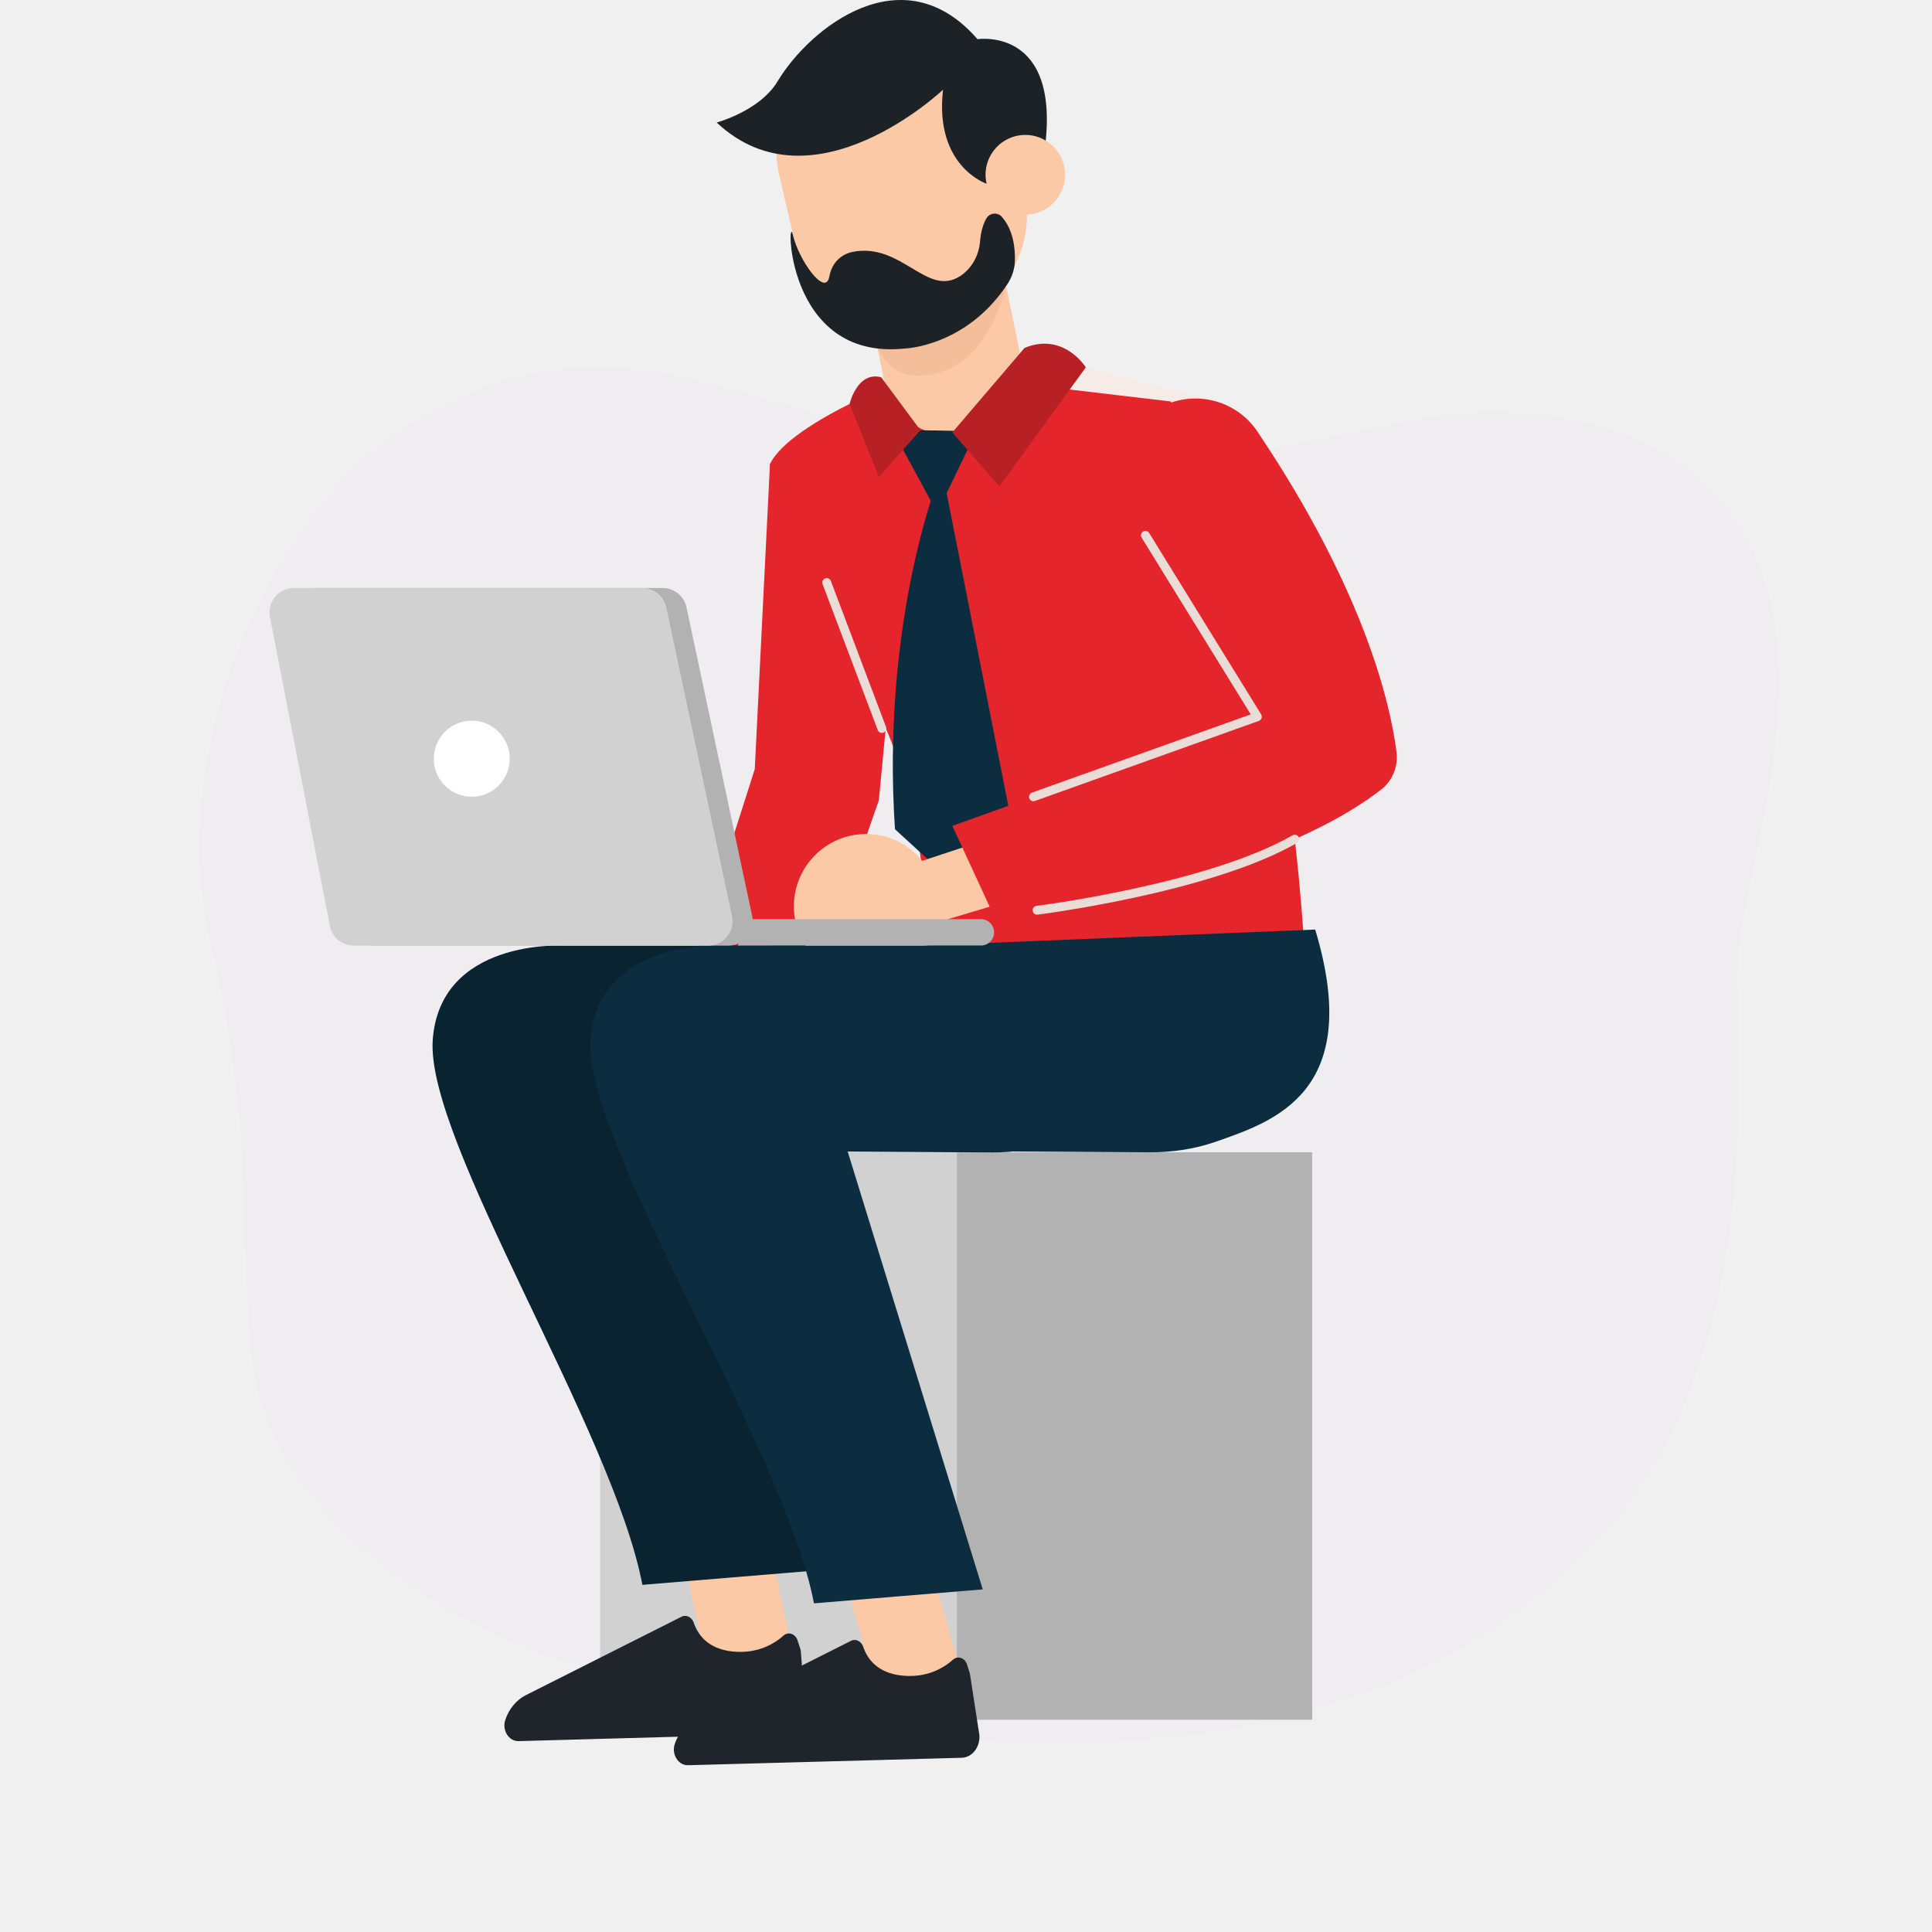
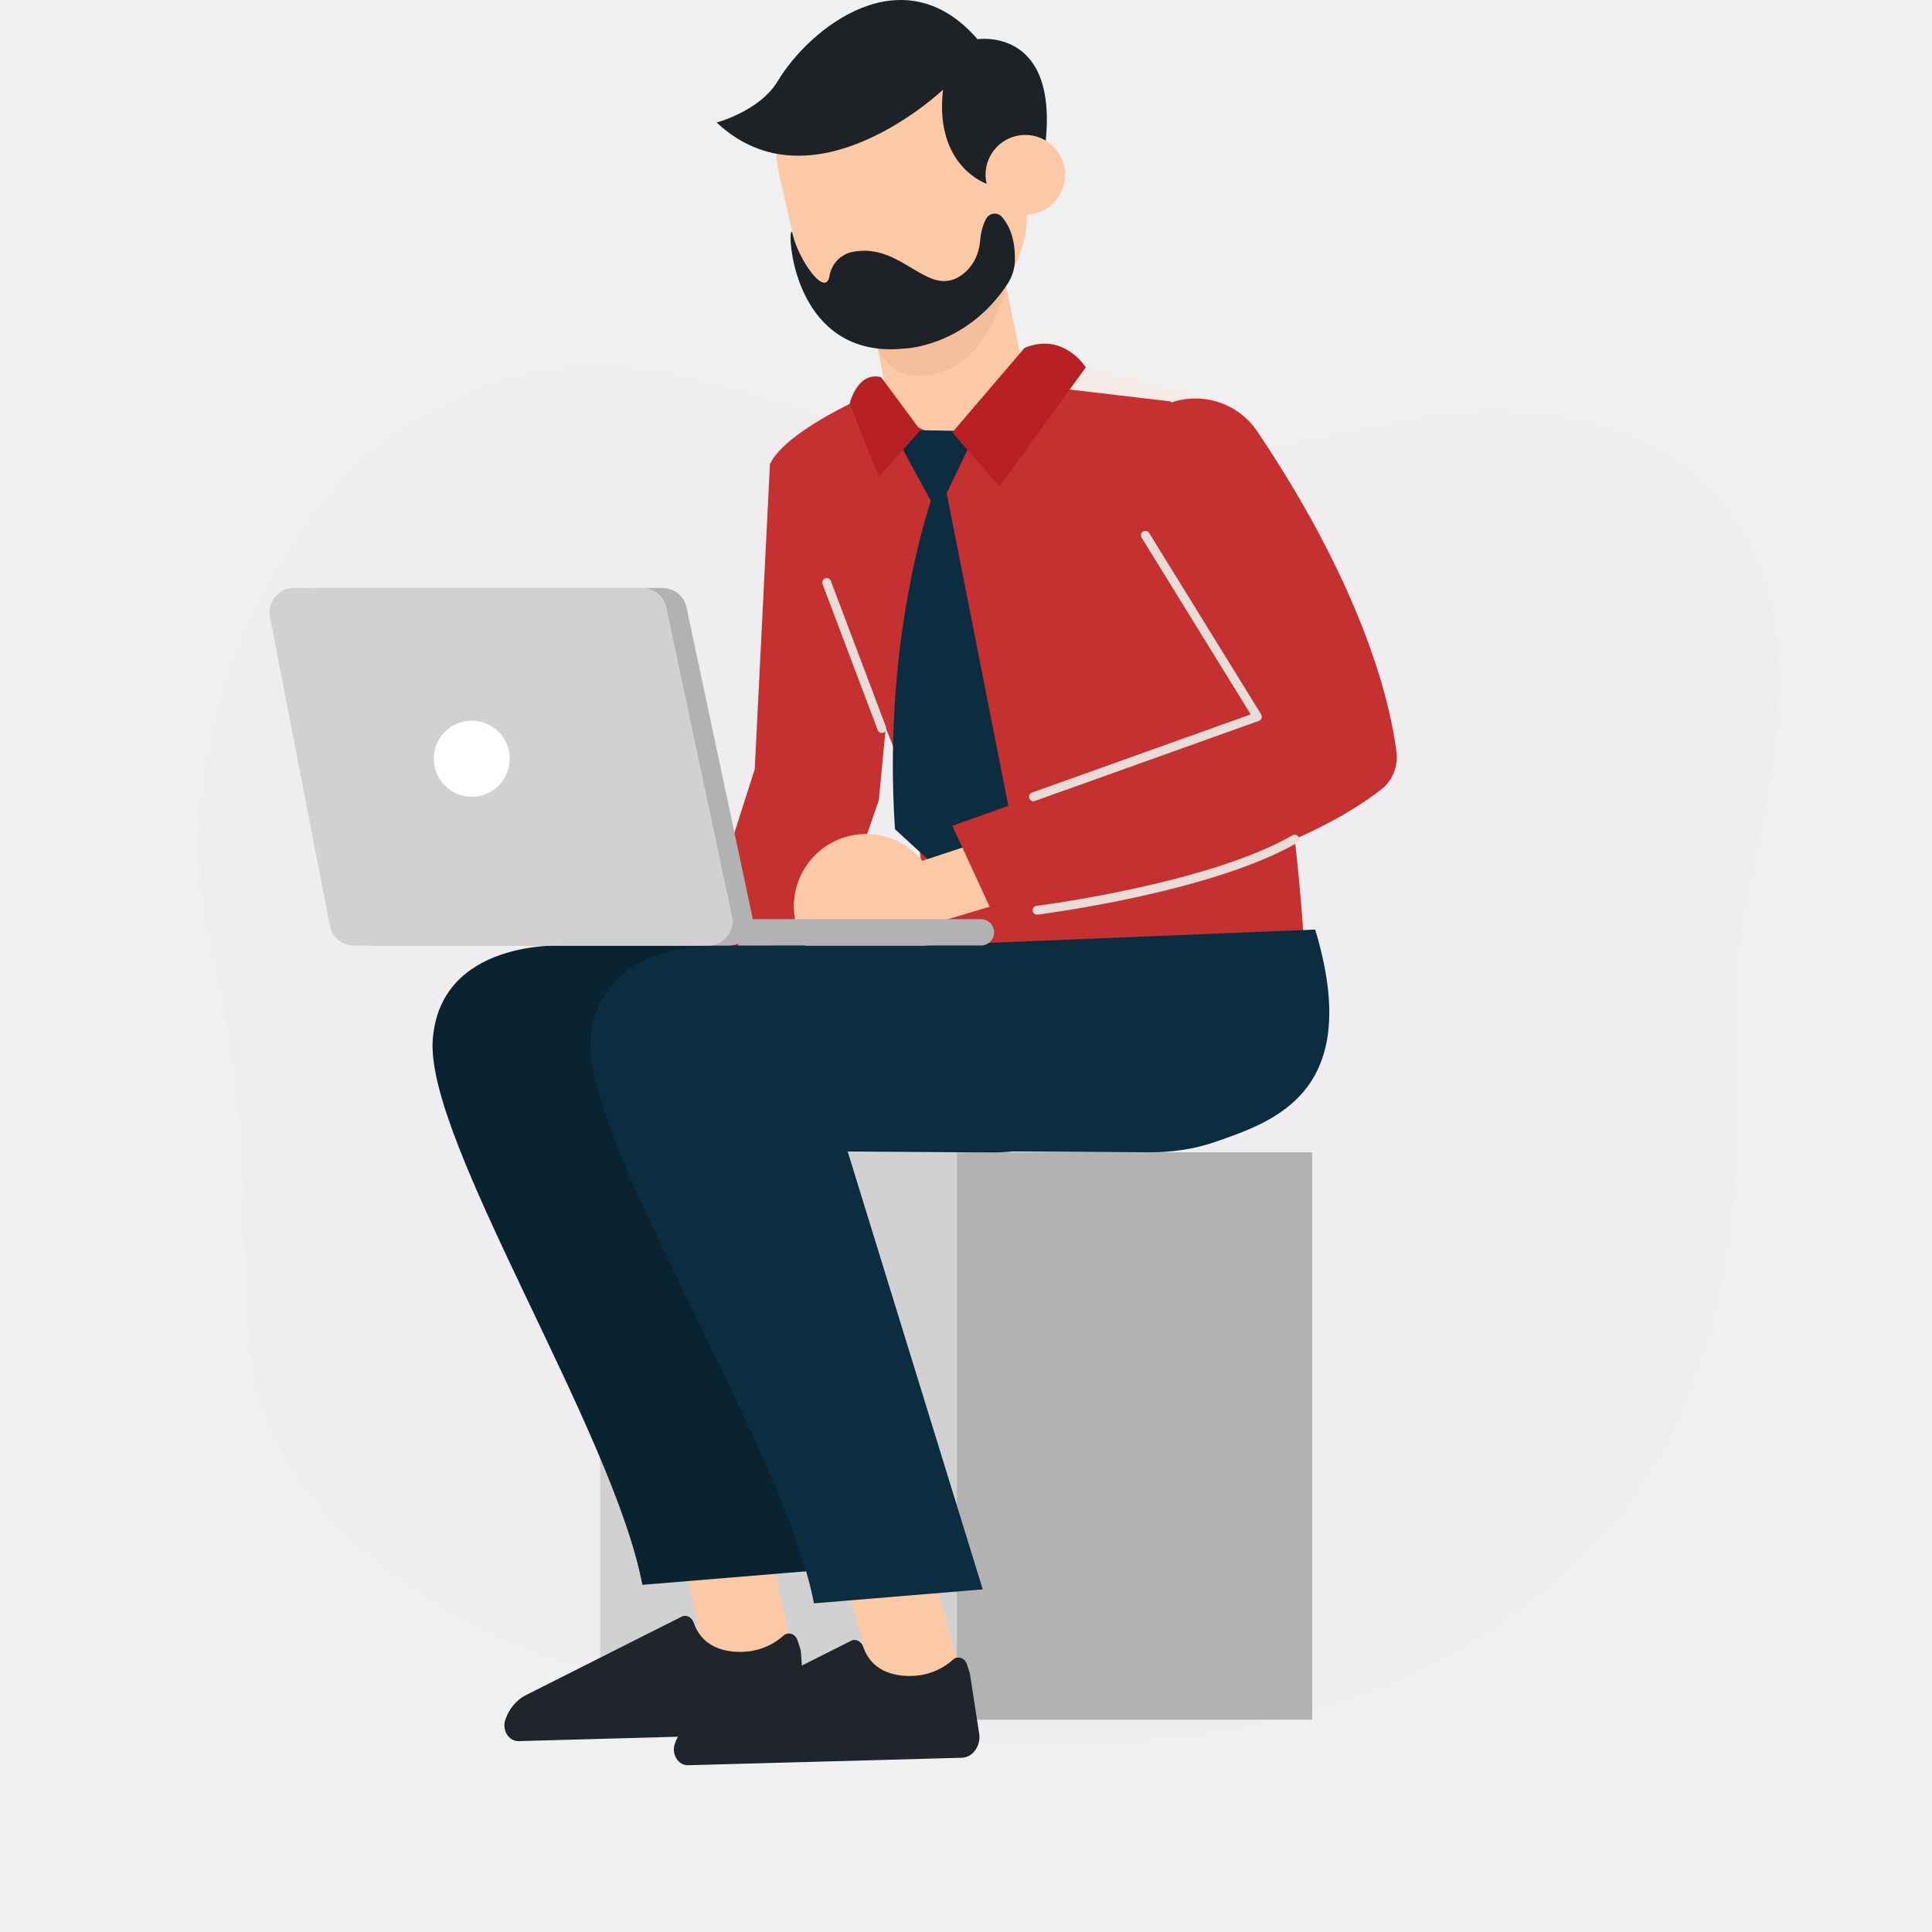
<svg xmlns="http://www.w3.org/2000/svg" width="166" height="166" viewBox="0 0 166 166" fill="none">
  <path d="M49.567 143.077C37.831 139.623 22.531 129.825 21.516 115.691C20.425 100.498 21.813 97.695 17.975 80.415C14.142 63.159 24.2 43.135 35.173 36.471C50.715 27.034 60.323 33.082 81.691 39.07C96.655 43.263 116.596 36.193 125.916 35.489C132.179 35.015 144.966 36.151 150.366 46.8C156.329 58.558 149.662 75.433 149.323 82.49C148.968 89.883 152.504 117.342 136.182 133.51C116.496 153.007 84.395 153.327 49.567 143.077Z" fill="#EFEDEF" />
  <path d="M112.744 99.006H82.095V147.76H112.744V99.006Z" fill="#B2B2B2" />
  <path d="M82.214 99.006H51.565V147.76H82.214V99.006Z" fill="#D1D1D1" />
-   <path d="M66.156 39.883L64.85 66.09L58.706 85.308H69.767L75.512 68.75L77.307 49.932L66.156 39.883Z" fill="#E4262C" />
+   <path d="M66.156 39.883L64.85 66.09L58.706 85.308H69.767L75.512 68.75L77.307 49.932L66.156 39.883Z" fill="#C53030" />
  <path d="M65.847 131.482L68.071 141.871L60.601 142.761L58.477 132.532L65.847 131.482Z" fill="#FCC9A7" />
  <path d="M68.52 140.931C68.331 140.371 67.732 140.171 67.323 140.531C66.525 141.241 65.089 142.111 62.965 141.901C60.761 141.681 59.933 140.381 59.614 139.441C59.444 138.951 58.975 138.701 58.556 138.911L45.181 145.65C44.374 146.06 43.735 146.82 43.416 147.77C43.117 148.66 43.715 149.62 44.553 149.6L67.662 148.96C68.57 148.94 69.268 148.04 69.189 147L68.809 141.901C68.799 141.821 68.79 141.731 68.76 141.651L68.52 140.931Z" fill="#1F252A" />
  <path d="M65.717 81.248H48.373C48.373 81.248 37.81 80.658 37.182 89.347C36.554 98.036 52.671 122.893 55.195 136.172L69.697 134.972L59.254 98.866L85.226 99.016C87.151 99.026 89.066 98.746 90.881 98.116C95.938 96.356 103.658 93.837 99.449 79.878L65.717 81.248Z" fill="#092330" />
  <path d="M79.102 131.522L82.633 143.94L75.162 144.83L71.731 132.572L79.102 131.522Z" fill="#FCC9A7" />
  <path d="M83.082 143.001C82.892 142.441 82.294 142.241 81.885 142.601C81.087 143.311 79.651 144.181 77.526 143.971C75.322 143.751 74.494 142.451 74.175 141.511C74.005 141.021 73.537 140.771 73.118 140.981L59.743 147.72C58.935 148.13 58.297 148.89 57.978 149.84C57.678 150.73 58.277 151.69 59.115 151.67L82.623 151.03C83.531 151.01 84.229 150.11 84.149 149.07L83.361 143.971C83.351 143.891 83.341 143.801 83.311 143.721L83.082 143.001Z" fill="#1F252A" />
  <path d="M86.443 29.584C86.832 29.964 104.237 34.414 104.237 34.414L100.516 44.323L81.486 42.883L86.443 29.584Z" fill="#F7EBE7" />
-   <path d="M79.262 31.974C79.262 31.974 67.922 36.124 66.156 39.883C66.765 45.193 68.63 50.302 71.702 54.671C75.472 60.031 80.13 69.24 79.272 81.248H112.056C112.056 81.248 110.291 47.462 100.586 34.494L79.262 31.974Z" fill="#E4262C" />
+   <path d="M79.262 31.974C79.262 31.974 67.922 36.124 66.156 39.883C66.765 45.193 68.63 50.302 71.702 54.671C75.472 60.031 80.13 69.24 79.272 81.248H112.056C112.056 81.248 110.291 47.462 100.586 34.494L79.262 31.974Z" fill="#C53030" />
  <path d="M82.982 37.334C86.203 36.674 88.278 33.524 87.62 30.294L85.695 20.846L74.035 23.235L75.96 32.684C76.618 35.914 79.76 37.994 82.982 37.334Z" fill="#FCC9A7" />
  <path d="M86.492 24.145C86.492 24.145 85.266 31.805 79.321 32.266C74.115 32.666 74.614 25.116 74.614 25.116L86.492 24.145Z" fill="#F4BE9A" />
  <path d="M79.79 28.065L80.817 27.825C85.974 26.625 89.185 21.466 87.988 16.306L86.632 10.417C85.435 5.248 80.289 2.028 75.142 3.228L74.115 3.468C68.958 4.668 65.747 9.827 66.944 14.986L68.3 20.876C69.497 26.045 74.643 29.265 79.79 28.065Z" fill="#FCC9A7" />
  <path d="M84.757 18.756C84.518 19.166 84.288 19.786 84.208 20.726C84.119 21.915 83.52 23.045 82.523 23.705C79.66 25.605 77.476 20.796 73.247 21.645C73.247 21.645 71.591 21.895 71.262 23.745C70.933 25.585 68.629 22.365 68.121 20.166C67.612 17.966 67.353 31.054 77.765 29.944C77.765 29.944 83.022 29.774 86.562 24.405C86.951 23.815 87.181 23.125 87.201 22.415C87.231 21.366 87.081 19.776 86.084 18.636C85.734 18.216 85.036 18.276 84.757 18.756Z" fill="#1C2226" />
  <path d="M84.767 15.786C84.767 15.786 80.269 14.296 81.027 7.707C81.027 7.707 69.856 18.306 61.578 10.527C61.578 10.527 65.278 9.537 66.805 6.997C69.587 2.368 77.586 -4.011 83.989 3.368C83.989 3.368 91.779 2.158 89.545 14.187L84.767 15.786Z" fill="#1C2226" />
  <path d="M84.768 15.787C85.197 17.627 87.032 18.777 88.867 18.357C90.712 17.927 91.849 16.087 91.43 14.247C91.001 12.407 89.166 11.257 87.331 11.677C85.486 12.107 84.339 13.947 84.768 15.787Z" fill="#FCC9A7" />
  <path d="M79.082 36.964L83.899 37.054L80.528 44.054L76.888 37.344L79.082 36.964Z" fill="#0C2C40" />
  <path d="M88.029 29.895L81.825 37.154L85.865 41.803L93.295 31.564C93.295 31.564 91.39 28.495 88.029 29.895Z" fill="#B72024" />
  <path d="M79.082 36.964L75.511 41.003L72.998 34.704C72.998 34.704 73.656 31.874 75.711 32.414L79.082 36.964Z" fill="#B72024" />
  <path d="M80.398 41.793C80.398 41.793 75.741 53.971 76.898 71.249L81.486 75.449L86.841 70.279L81.067 41.003L80.398 41.793Z" fill="#0C2C40" />
  <path d="M89.106 70.71L79.132 73.999L78.474 79.868L91.699 75.909L89.106 70.71Z" fill="#FCC9A7" />
  <path d="M80.618 77.879C80.618 81.308 77.846 84.098 74.415 84.098C70.994 84.098 68.211 81.319 68.211 77.879C68.211 74.449 70.984 71.66 74.415 71.66C77.836 71.66 80.618 74.439 80.618 77.879Z" fill="#FCC9A7" />
  <path d="M79.262 81.248H61.927C61.927 81.248 51.365 80.658 50.736 89.347C50.108 98.036 67.413 124.493 69.936 137.761L84.438 136.561L72.808 98.856L98.78 99.006C100.705 99.016 102.62 98.736 104.436 98.106C109.492 96.346 117.212 93.826 113.003 79.868L79.262 81.248Z" fill="#0C2C40" />
  <path d="M26.969 50.522H56.94C57.928 50.522 58.776 51.212 58.985 52.182L64.63 78.719C64.909 80.018 63.912 81.248 62.586 81.248H32.115C31.118 81.248 30.26 80.538 30.071 79.558L24.924 53.022C24.665 51.722 25.652 50.522 26.969 50.522Z" fill="#B2B2B2" />
  <path d="M25.243 50.522H55.205C56.192 50.522 57.04 51.212 57.249 52.182L62.895 78.719C63.174 80.018 62.187 81.248 60.85 81.248H30.39C29.392 81.248 28.535 80.538 28.345 79.558L23.199 53.022C22.939 51.722 23.927 50.522 25.243 50.522Z" fill="#D1D1D1" />
  <path d="M63.812 78.978H84.288C84.917 78.978 85.415 79.489 85.415 80.109C85.415 80.739 84.907 81.239 84.288 81.239H63.413L63.812 78.978Z" fill="#B2B2B2" />
  <path d="M43.794 65.19C43.794 67 42.338 68.46 40.533 68.46C38.728 68.46 37.272 66.99 37.272 65.19C37.272 63.38 38.738 61.92 40.533 61.92C42.338 61.92 43.794 63.38 43.794 65.19Z" fill="white" />
-   <path d="M97.085 43.853L108.036 61.581L81.825 70.959L85.416 78.739C85.416 78.739 107.827 76.219 118.659 67.85C119.656 67.08 120.155 65.83 119.985 64.58C119.476 60.581 117.302 50.872 108.036 37.074C106.151 34.264 102.401 33.414 99.479 35.114C96.437 36.874 95.37 40.773 97.085 43.853Z" fill="#E4262C" />
+   <path d="M97.085 43.853L108.036 61.581L81.825 70.959L85.416 78.739C85.416 78.739 107.827 76.219 118.659 67.85C119.656 67.08 120.155 65.83 119.985 64.58C119.476 60.581 117.302 50.872 108.036 37.074C106.151 34.264 102.401 33.414 99.479 35.114C96.437 36.874 95.37 40.773 97.085 43.853Z" fill="#C53030" />
  <path d="M88.797 68.46L108.036 61.581L98.412 45.993" stroke="#EADDD8" stroke-width="0.76" stroke-miterlimit="10" stroke-linecap="round" stroke-linejoin="round" />
  <path d="M75.771 62.591L71.033 50.052" stroke="#EADDD8" stroke-width="0.76" stroke-miterlimit="10" stroke-linecap="round" stroke-linejoin="round" />
  <path d="M89.106 78.21C89.106 78.21 103.827 76.36 111.247 72.1" stroke="#EADDD8" stroke-width="0.76" stroke-miterlimit="10" stroke-linecap="round" stroke-linejoin="round" />
</svg>
